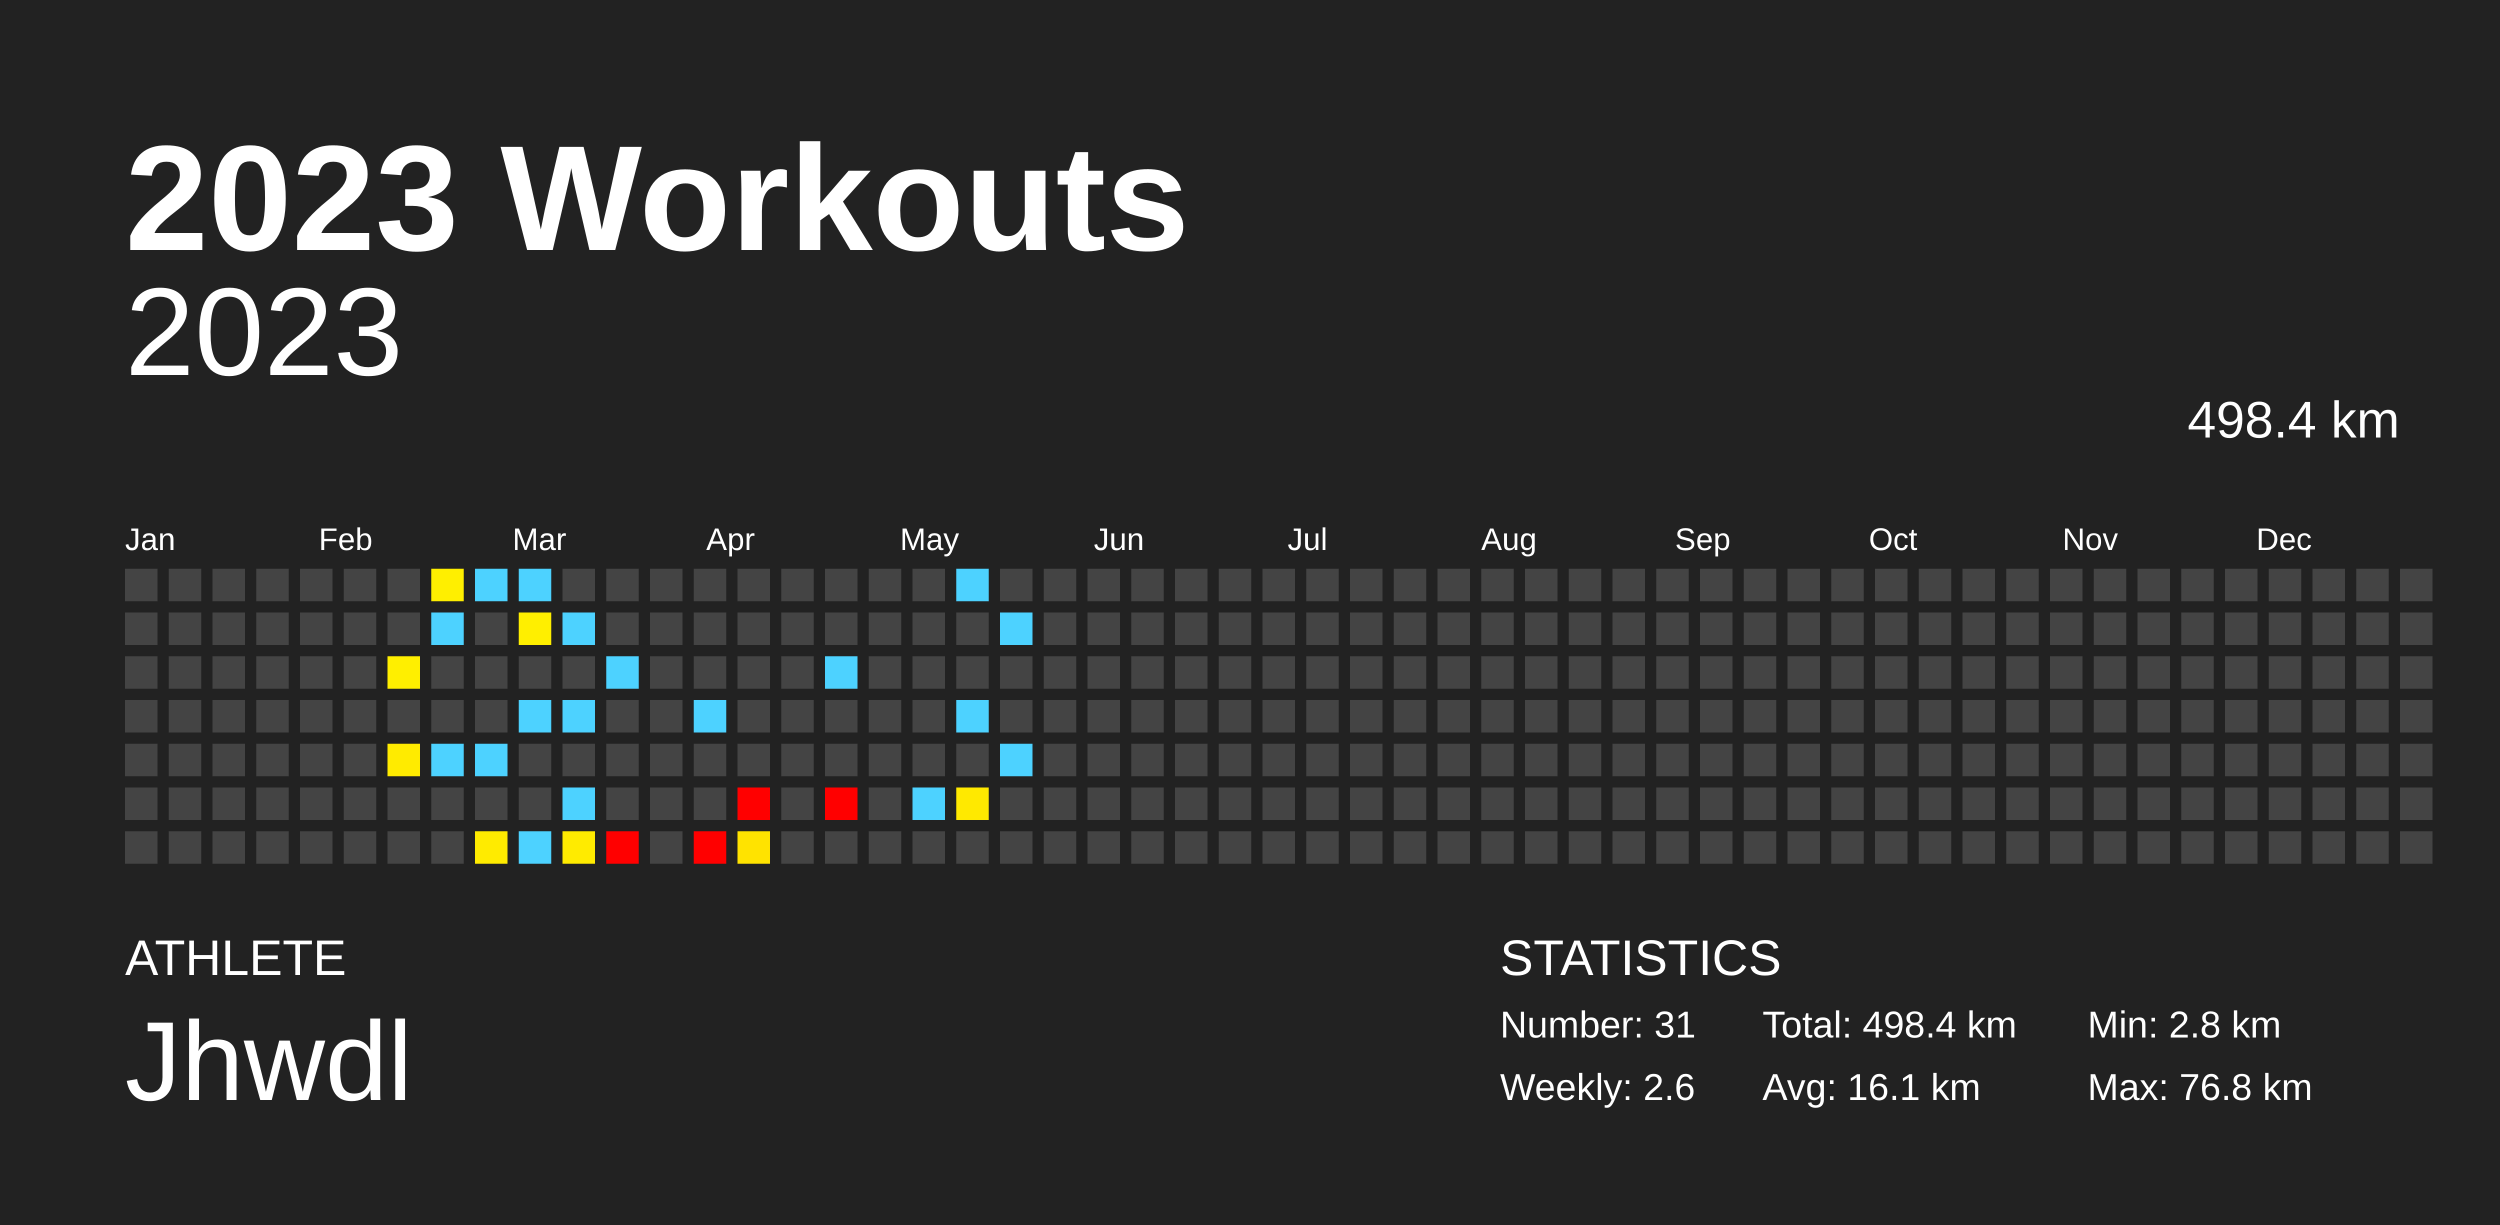
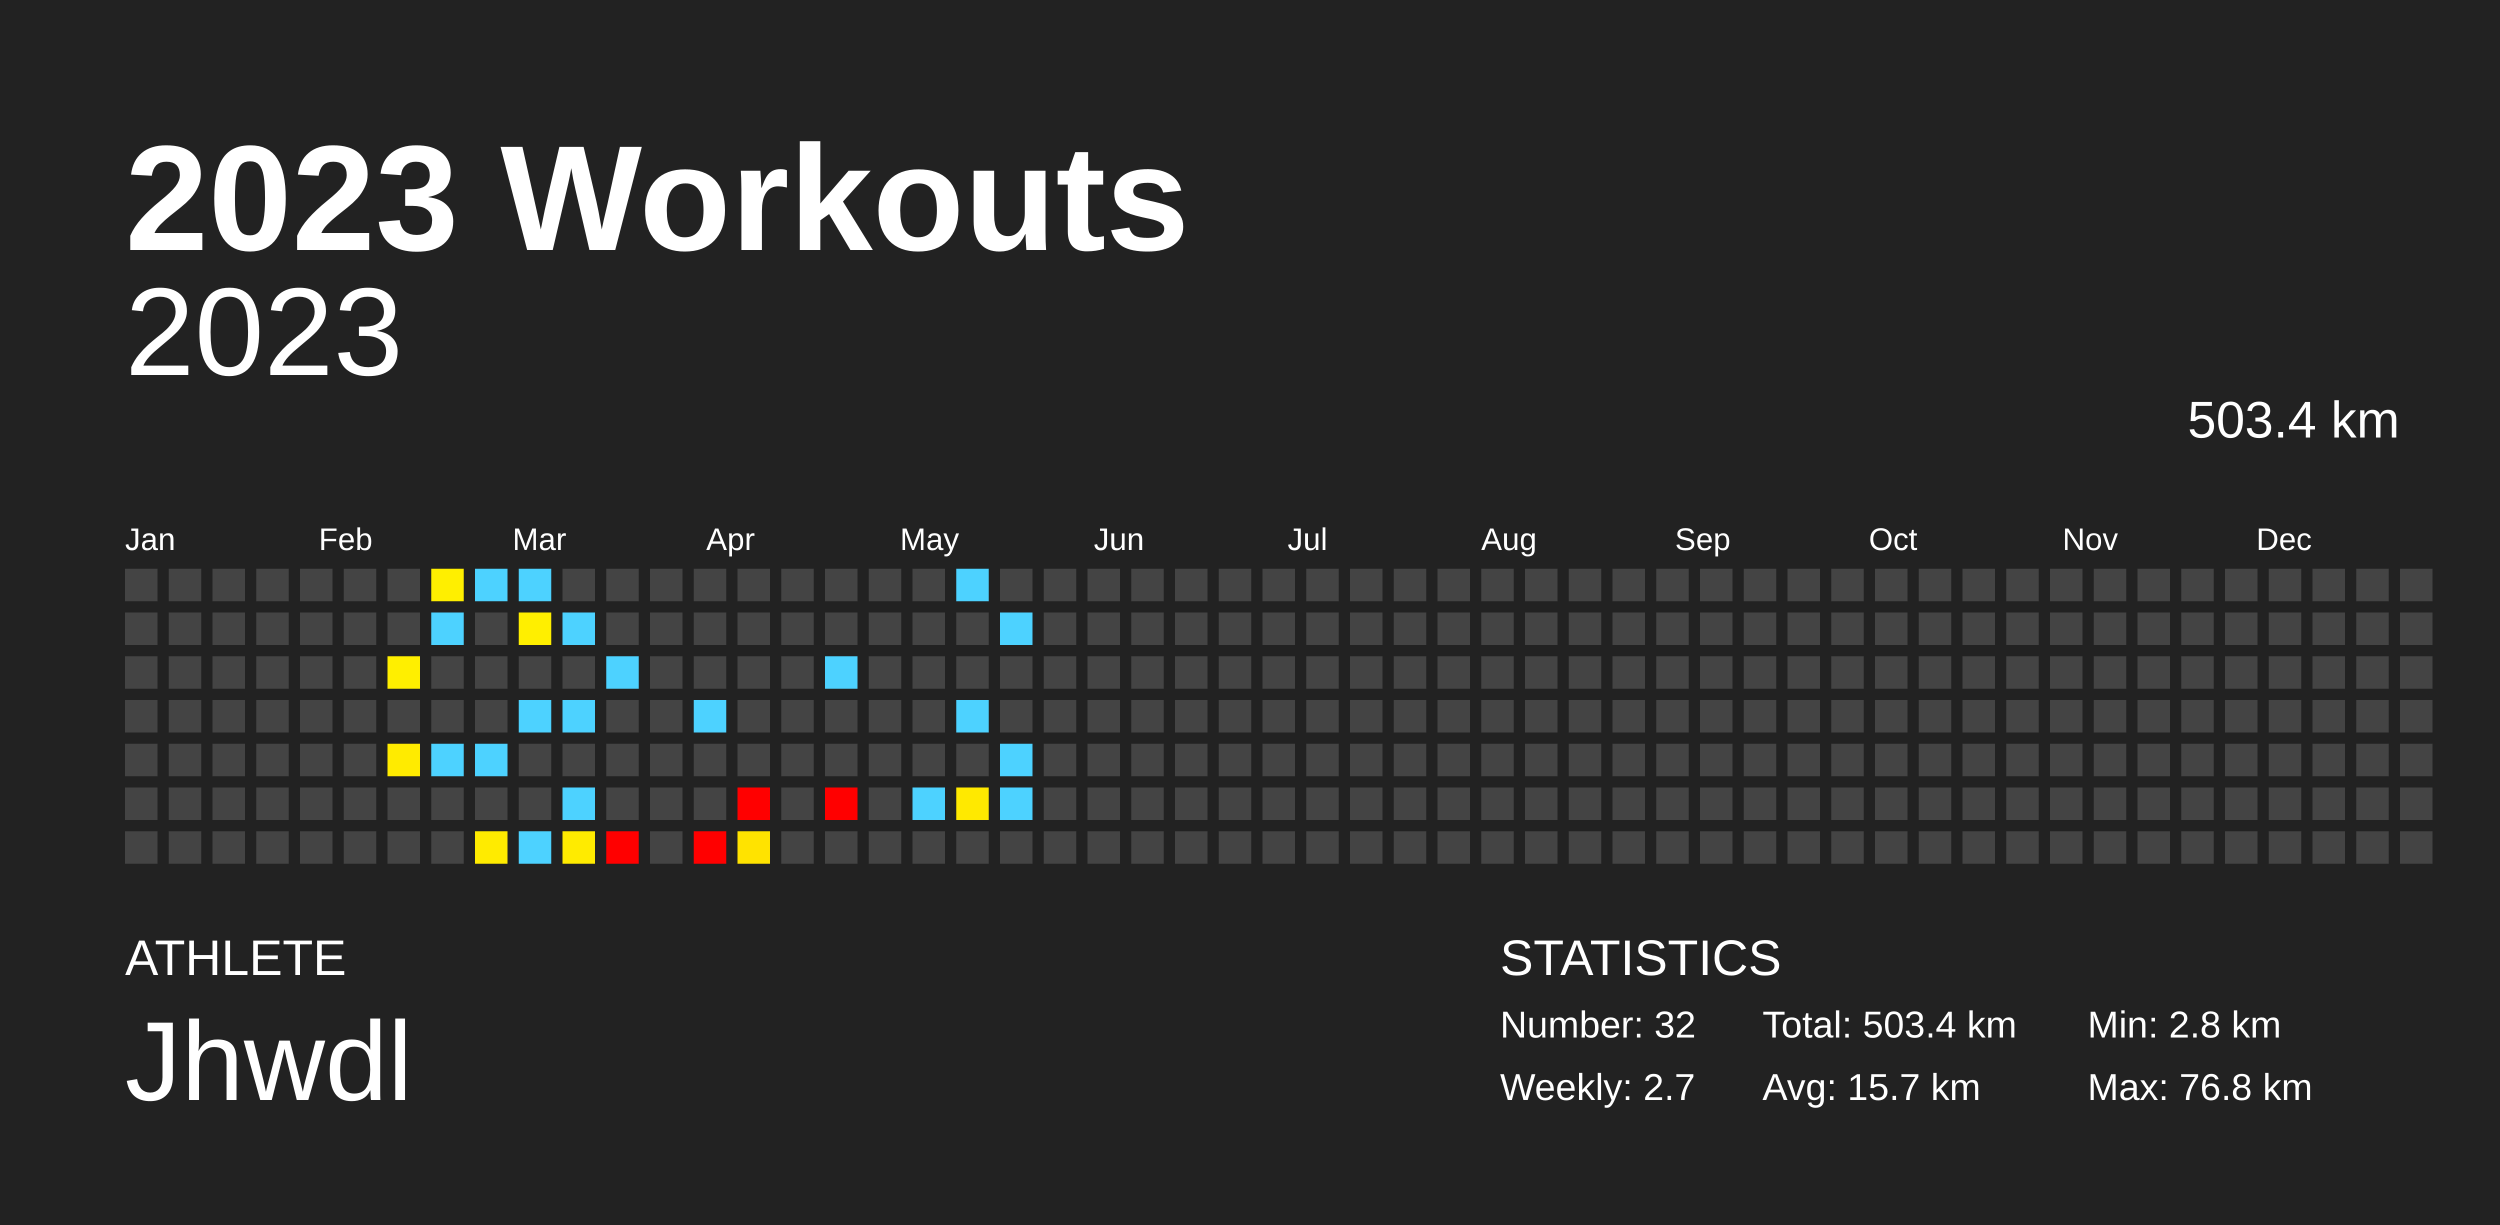
<svg xmlns="http://www.w3.org/2000/svg" baseProfile="full" height="98mm" version="1.1" viewBox="0,0,200,98" width="200mm">
  <defs />
  <rect fill="#222222" height="98" width="200" x="0" y="0" />
  <text fill="#FFFFFF" style="font-size:12px; font-family:Arial; font-weight:bold;" x="10" y="20">2023 Workouts</text>
  <text fill="#FFFFFF" style="font-size:4px; font-family:Arial" x="10" y="78">ATHLETE</text>
  <text fill="#FFFFFF" style="font-size:9px; font-family:Arial" x="10" y="88">Jhwdl</text>
  <text fill="#FFFFFF" style="font-size:4px; font-family:Arial" x="120" y="78">STATISTICS</text>
-   <text fill="#FFFFFF" style="font-size:3px; font-family:Arial" x="120" y="83">Number: 31</text>
-   <text fill="#FFFFFF" style="font-size:3px; font-family:Arial" x="120" y="88">Weekly: 2.6</text>
-   <text fill="#FFFFFF" style="font-size:3px; font-family:Arial" x="141" y="83">Total: 498.4 km</text>
-   <text fill="#FFFFFF" style="font-size:3px; font-family:Arial" x="141" y="88">Avg: 16.1 km</text>
+   <text fill="#FFFFFF" style="font-size:3px; font-family:Arial" x="120" y="83">Number: 32</text>
+   <text fill="#FFFFFF" style="font-size:3px; font-family:Arial" x="120" y="88">Weekly: 2.7</text>
+   <text fill="#FFFFFF" style="font-size:3px; font-family:Arial" x="141" y="83">Total: 503.4 km</text>
+   <text fill="#FFFFFF" style="font-size:3px; font-family:Arial" x="141" y="88">Avg: 15.7 km</text>
  <text fill="#FFFFFF" style="font-size:3px; font-family:Arial" x="167" y="83">Min: 2.8 km</text>
  <text fill="#FFFFFF" style="font-size:3px; font-family:Arial" x="167" y="88">Max: 76.8 km</text>
  <text alignment-baseline="hanging" fill="#FFFFFF" style="font-size:10.0px; font-family:Arial;" x="10" y="30">2023</text>
-   <text alignment-baseline="hanging" fill="#FFFFFF" style="font-size:4.125px; font-family:Arial;" x="175" y="35">498.4 km</text>
+   <text alignment-baseline="hanging" fill="#FFFFFF" style="font-size:4.125px; font-family:Arial;" x="175" y="35">503.4 km</text>
  <text fill="#FFFFFF" style="font-size:2.5px; font-family:Arial" x="10.0" y="44">Jan</text>
  <text fill="#FFFFFF" style="font-size:2.5px; font-family:Arial" x="25.5" y="44">Feb</text>
  <text fill="#FFFFFF" style="font-size:2.5px; font-family:Arial" x="41.0" y="44">Mar</text>
  <text fill="#FFFFFF" style="font-size:2.5px; font-family:Arial" x="56.5" y="44">Apr</text>
  <text fill="#FFFFFF" style="font-size:2.5px; font-family:Arial" x="72.0" y="44">May</text>
  <text fill="#FFFFFF" style="font-size:2.5px; font-family:Arial" x="87.5" y="44">Jun</text>
  <text fill="#FFFFFF" style="font-size:2.5px; font-family:Arial" x="103.0" y="44">Jul</text>
  <text fill="#FFFFFF" style="font-size:2.5px; font-family:Arial" x="118.5" y="44">Aug</text>
  <text fill="#FFFFFF" style="font-size:2.5px; font-family:Arial" x="134.0" y="44">Sep</text>
  <text fill="#FFFFFF" style="font-size:2.5px; font-family:Arial" x="149.5" y="44">Oct</text>
  <text fill="#FFFFFF" style="font-size:2.5px; font-family:Arial" x="165.0" y="44">Nov</text>
  <text fill="#FFFFFF" style="font-size:2.5px; font-family:Arial" x="180.5" y="44">Dec</text>
  <rect fill="#444444" height="2.6" width="2.6" x="10.0" y="45.5" />
  <rect fill="#444444" height="2.6" width="2.6" x="10.0" y="49.0" />
  <rect fill="#444444" height="2.6" width="2.6" x="10.0" y="52.5" />
  <rect fill="#444444" height="2.6" width="2.6" x="10.0" y="56.0" />
  <rect fill="#444444" height="2.6" width="2.6" x="10.0" y="59.5" />
  <rect fill="#444444" height="2.6" width="2.6" x="10.0" y="63.0" />
  <rect fill="#444444" height="2.6" width="2.6" x="10.0" y="66.5" />
  <rect fill="#444444" height="2.6" width="2.6" x="13.5" y="45.5" />
  <rect fill="#444444" height="2.6" width="2.6" x="13.5" y="49.0" />
  <rect fill="#444444" height="2.6" width="2.6" x="13.5" y="52.5" />
  <rect fill="#444444" height="2.6" width="2.6" x="13.5" y="56.0" />
  <rect fill="#444444" height="2.6" width="2.6" x="13.5" y="59.5" />
  <rect fill="#444444" height="2.6" width="2.6" x="13.5" y="63.0" />
  <rect fill="#444444" height="2.6" width="2.6" x="13.5" y="66.5" />
  <rect fill="#444444" height="2.6" width="2.6" x="17.0" y="45.5" />
  <rect fill="#444444" height="2.6" width="2.6" x="17.0" y="49.0" />
  <rect fill="#444444" height="2.6" width="2.6" x="17.0" y="52.5" />
  <rect fill="#444444" height="2.6" width="2.6" x="17.0" y="56.0" />
  <rect fill="#444444" height="2.6" width="2.6" x="17.0" y="59.5" />
  <rect fill="#444444" height="2.6" width="2.6" x="17.0" y="63.0" />
  <rect fill="#444444" height="2.6" width="2.6" x="17.0" y="66.5" />
  <rect fill="#444444" height="2.6" width="2.6" x="20.5" y="45.5" />
  <rect fill="#444444" height="2.6" width="2.6" x="20.5" y="49.0" />
  <rect fill="#444444" height="2.6" width="2.6" x="20.5" y="52.5" />
  <rect fill="#444444" height="2.6" width="2.6" x="20.5" y="56.0" />
  <rect fill="#444444" height="2.6" width="2.6" x="20.5" y="59.5" />
  <rect fill="#444444" height="2.6" width="2.6" x="20.5" y="63.0" />
  <rect fill="#444444" height="2.6" width="2.6" x="20.5" y="66.5" />
  <rect fill="#444444" height="2.6" width="2.6" x="24.0" y="45.5" />
  <rect fill="#444444" height="2.6" width="2.6" x="24.0" y="49.0" />
  <rect fill="#444444" height="2.6" width="2.6" x="24.0" y="52.5" />
  <rect fill="#444444" height="2.6" width="2.6" x="24.0" y="56.0" />
  <rect fill="#444444" height="2.6" width="2.6" x="24.0" y="59.5" />
  <rect fill="#444444" height="2.6" width="2.6" x="24.0" y="63.0" />
  <rect fill="#444444" height="2.6" width="2.6" x="24.0" y="66.5" />
  <rect fill="#444444" height="2.6" width="2.6" x="27.5" y="45.5" />
  <rect fill="#444444" height="2.6" width="2.6" x="27.5" y="49.0" />
  <rect fill="#444444" height="2.6" width="2.6" x="27.5" y="52.5" />
  <rect fill="#444444" height="2.6" width="2.6" x="27.5" y="56.0" />
  <rect fill="#444444" height="2.6" width="2.6" x="27.5" y="59.5" />
  <rect fill="#444444" height="2.6" width="2.6" x="27.5" y="63.0" />
  <rect fill="#444444" height="2.6" width="2.6" x="27.5" y="66.5" />
  <rect fill="#444444" height="2.6" width="2.6" x="31.0" y="45.5" />
  <rect fill="#444444" height="2.6" width="2.6" x="31.0" y="49.0" />
  <rect fill="#ffef00" height="2.6" width="2.6" x="31.0" y="52.5" />
  <rect fill="#444444" height="2.6" width="2.6" x="31.0" y="56.0" />
  <rect fill="#ffeb00" height="2.6" width="2.6" x="31.0" y="59.5" />
  <rect fill="#444444" height="2.6" width="2.6" x="31.0" y="63.0" />
  <rect fill="#444444" height="2.6" width="2.6" x="31.0" y="66.5" />
  <rect fill="#ffef00" height="2.6" width="2.6" x="34.5" y="45.5" />
  <rect fill="#4dd2ff" height="2.6" width="2.6" x="34.5" y="49.0" />
  <rect fill="#444444" height="2.6" width="2.6" x="34.5" y="52.5" />
  <rect fill="#444444" height="2.6" width="2.6" x="34.5" y="56.0" />
  <rect fill="#4dd2ff" height="2.6" width="2.6" x="34.5" y="59.5" />
  <rect fill="#444444" height="2.6" width="2.6" x="34.5" y="63.0" />
  <rect fill="#444444" height="2.6" width="2.6" x="34.5" y="66.5" />
  <rect fill="#4dd2ff" height="2.6" width="2.6" x="38.0" y="45.5" />
  <rect fill="#444444" height="2.6" width="2.6" x="38.0" y="49.0" />
  <rect fill="#444444" height="2.6" width="2.6" x="38.0" y="52.5" />
  <rect fill="#444444" height="2.6" width="2.6" x="38.0" y="56.0" />
  <rect fill="#4dd2ff" height="2.6" width="2.6" x="38.0" y="59.5" />
  <rect fill="#444444" height="2.6" width="2.6" x="38.0" y="63.0" />
  <rect fill="#ffeb00" height="2.6" width="2.6" x="38.0" y="66.5" />
  <rect fill="#4dd2ff" height="2.6" width="2.6" x="41.5" y="45.5" />
  <rect fill="#ffef00" height="2.6" width="2.6" x="41.5" y="49.0" />
  <rect fill="#444444" height="2.6" width="2.6" x="41.5" y="52.5" />
  <rect fill="#4dd2ff" height="2.6" width="2.6" x="41.5" y="56.0" />
  <rect fill="#444444" height="2.6" width="2.6" x="41.5" y="59.5" />
  <rect fill="#444444" height="2.6" width="2.6" x="41.5" y="63.0" />
  <rect fill="#4dd2ff" height="2.6" width="2.6" x="41.5" y="66.5" />
  <rect fill="#444444" height="2.6" width="2.6" x="45.0" y="45.5" />
  <rect fill="#4dd2ff" height="2.6" width="2.6" x="45.0" y="49.0" />
  <rect fill="#444444" height="2.6" width="2.6" x="45.0" y="52.5" />
  <rect fill="#4dd2ff" height="2.6" width="2.6" x="45.0" y="56.0" />
  <rect fill="#444444" height="2.6" width="2.6" x="45.0" y="59.5" />
  <rect fill="#4dd2ff" height="2.6" width="2.6" x="45.0" y="63.0" />
  <rect fill="#ffeb00" height="2.6" width="2.6" x="45.0" y="66.5" />
  <rect fill="#444444" height="2.6" width="2.6" x="48.5" y="45.5" />
  <rect fill="#444444" height="2.6" width="2.6" x="48.5" y="49.0" />
  <rect fill="#4dd2ff" height="2.6" width="2.6" x="48.5" y="52.5" />
  <rect fill="#444444" height="2.6" width="2.6" x="48.5" y="56.0" />
  <rect fill="#444444" height="2.6" width="2.6" x="48.5" y="59.5" />
  <rect fill="#444444" height="2.6" width="2.6" x="48.5" y="63.0" />
  <rect fill="red" height="2.6" width="2.6" x="48.5" y="66.5" />
  <rect fill="#444444" height="2.6" width="2.6" x="52.0" y="45.5" />
  <rect fill="#444444" height="2.6" width="2.6" x="52.0" y="49.0" />
  <rect fill="#444444" height="2.6" width="2.6" x="52.0" y="52.5" />
  <rect fill="#444444" height="2.6" width="2.6" x="52.0" y="56.0" />
  <rect fill="#444444" height="2.6" width="2.6" x="52.0" y="59.5" />
  <rect fill="#444444" height="2.6" width="2.6" x="52.0" y="63.0" />
  <rect fill="#444444" height="2.6" width="2.6" x="52.0" y="66.5" />
  <rect fill="#444444" height="2.6" width="2.6" x="55.5" y="45.5" />
  <rect fill="#444444" height="2.6" width="2.6" x="55.5" y="49.0" />
  <rect fill="#444444" height="2.6" width="2.6" x="55.5" y="52.5" />
  <rect fill="#4dd2ff" height="2.6" width="2.6" x="55.5" y="56.0" />
  <rect fill="#444444" height="2.6" width="2.6" x="55.5" y="59.5" />
  <rect fill="#444444" height="2.6" width="2.6" x="55.5" y="63.0" />
  <rect fill="red" height="2.6" width="2.6" x="55.5" y="66.5" />
  <rect fill="#444444" height="2.6" width="2.6" x="59.0" y="45.5" />
  <rect fill="#444444" height="2.6" width="2.6" x="59.0" y="49.0" />
  <rect fill="#444444" height="2.6" width="2.6" x="59.0" y="52.5" />
  <rect fill="#444444" height="2.6" width="2.6" x="59.0" y="56.0" />
  <rect fill="#444444" height="2.6" width="2.6" x="59.0" y="59.5" />
  <rect fill="red" height="2.6" width="2.6" x="59.0" y="63.0" />
  <rect fill="#ffe300" height="2.6" width="2.6" x="59.0" y="66.5" />
  <rect fill="#444444" height="2.6" width="2.6" x="62.5" y="45.5" />
  <rect fill="#444444" height="2.6" width="2.6" x="62.5" y="49.0" />
  <rect fill="#444444" height="2.6" width="2.6" x="62.5" y="52.5" />
  <rect fill="#444444" height="2.6" width="2.6" x="62.5" y="56.0" />
  <rect fill="#444444" height="2.6" width="2.6" x="62.5" y="59.5" />
  <rect fill="#444444" height="2.6" width="2.6" x="62.5" y="63.0" />
  <rect fill="#444444" height="2.6" width="2.6" x="62.5" y="66.5" />
  <rect fill="#444444" height="2.6" width="2.6" x="66.0" y="45.5" />
  <rect fill="#444444" height="2.6" width="2.6" x="66.0" y="49.0" />
  <rect fill="#4dd2ff" height="2.6" width="2.6" x="66.0" y="52.5" />
  <rect fill="#444444" height="2.6" width="2.6" x="66.0" y="56.0" />
  <rect fill="#444444" height="2.6" width="2.6" x="66.0" y="59.5" />
  <rect fill="red" height="2.6" width="2.6" x="66.0" y="63.0" />
  <rect fill="#444444" height="2.6" width="2.6" x="66.0" y="66.5" />
  <rect fill="#444444" height="2.6" width="2.6" x="69.5" y="45.5" />
  <rect fill="#444444" height="2.6" width="2.6" x="69.5" y="49.0" />
  <rect fill="#444444" height="2.6" width="2.6" x="69.5" y="52.5" />
  <rect fill="#444444" height="2.6" width="2.6" x="69.5" y="56.0" />
  <rect fill="#444444" height="2.6" width="2.6" x="69.5" y="59.5" />
  <rect fill="#444444" height="2.6" width="2.6" x="69.5" y="63.0" />
  <rect fill="#444444" height="2.6" width="2.6" x="69.5" y="66.5" />
  <rect fill="#444444" height="2.6" width="2.6" x="73.0" y="45.5" />
  <rect fill="#444444" height="2.6" width="2.6" x="73.0" y="49.0" />
  <rect fill="#444444" height="2.6" width="2.6" x="73.0" y="52.5" />
  <rect fill="#444444" height="2.6" width="2.6" x="73.0" y="56.0" />
  <rect fill="#444444" height="2.6" width="2.6" x="73.0" y="59.5" />
  <rect fill="#4dd2ff" height="2.6" width="2.6" x="73.0" y="63.0" />
  <rect fill="#444444" height="2.6" width="2.6" x="73.0" y="66.5" />
  <rect fill="#4dd2ff" height="2.6" width="2.6" x="76.5" y="45.5" />
  <rect fill="#444444" height="2.6" width="2.6" x="76.5" y="49.0" />
  <rect fill="#444444" height="2.6" width="2.6" x="76.5" y="52.5" />
  <rect fill="#4dd2ff" height="2.6" width="2.6" x="76.5" y="56.0" />
  <rect fill="#444444" height="2.6" width="2.6" x="76.5" y="59.5" />
  <rect fill="#ffe900" height="2.6" width="2.6" x="76.5" y="63.0" />
  <rect fill="#444444" height="2.6" width="2.6" x="76.5" y="66.5" />
  <rect fill="#444444" height="2.6" width="2.6" x="80.0" y="45.5" />
  <rect fill="#4dd2ff" height="2.6" width="2.6" x="80.0" y="49.0" />
  <rect fill="#444444" height="2.6" width="2.6" x="80.0" y="52.5" />
  <rect fill="#444444" height="2.6" width="2.6" x="80.0" y="56.0" />
  <rect fill="#4dd2ff" height="2.6" width="2.6" x="80.0" y="59.5" />
-   <rect fill="#444444" height="2.6" width="2.6" x="80.0" y="63.0" />
+   <rect fill="#4dd2ff" height="2.6" width="2.6" x="80.0" y="63.0" />
  <rect fill="#444444" height="2.6" width="2.6" x="80.0" y="66.5" />
  <rect fill="#444444" height="2.6" width="2.6" x="83.5" y="45.5" />
  <rect fill="#444444" height="2.6" width="2.6" x="83.5" y="49.0" />
  <rect fill="#444444" height="2.6" width="2.6" x="83.5" y="52.5" />
  <rect fill="#444444" height="2.6" width="2.6" x="83.5" y="56.0" />
  <rect fill="#444444" height="2.6" width="2.6" x="83.5" y="59.5" />
  <rect fill="#444444" height="2.6" width="2.6" x="83.5" y="63.0" />
  <rect fill="#444444" height="2.6" width="2.6" x="83.5" y="66.5" />
  <rect fill="#444444" height="2.6" width="2.6" x="87.0" y="45.5" />
  <rect fill="#444444" height="2.6" width="2.6" x="87.0" y="49.0" />
  <rect fill="#444444" height="2.6" width="2.6" x="87.0" y="52.5" />
  <rect fill="#444444" height="2.6" width="2.6" x="87.0" y="56.0" />
  <rect fill="#444444" height="2.6" width="2.6" x="87.0" y="59.5" />
  <rect fill="#444444" height="2.6" width="2.6" x="87.0" y="63.0" />
  <rect fill="#444444" height="2.6" width="2.6" x="87.0" y="66.5" />
  <rect fill="#444444" height="2.6" width="2.6" x="90.5" y="45.5" />
  <rect fill="#444444" height="2.6" width="2.6" x="90.5" y="49.0" />
  <rect fill="#444444" height="2.6" width="2.6" x="90.5" y="52.5" />
  <rect fill="#444444" height="2.6" width="2.6" x="90.5" y="56.0" />
  <rect fill="#444444" height="2.6" width="2.6" x="90.5" y="59.5" />
  <rect fill="#444444" height="2.6" width="2.6" x="90.5" y="63.0" />
  <rect fill="#444444" height="2.6" width="2.6" x="90.5" y="66.5" />
  <rect fill="#444444" height="2.6" width="2.6" x="94.0" y="45.5" />
  <rect fill="#444444" height="2.6" width="2.6" x="94.0" y="49.0" />
  <rect fill="#444444" height="2.6" width="2.6" x="94.0" y="52.5" />
  <rect fill="#444444" height="2.6" width="2.6" x="94.0" y="56.0" />
  <rect fill="#444444" height="2.6" width="2.6" x="94.0" y="59.5" />
  <rect fill="#444444" height="2.6" width="2.6" x="94.0" y="63.0" />
  <rect fill="#444444" height="2.6" width="2.6" x="94.0" y="66.5" />
  <rect fill="#444444" height="2.6" width="2.6" x="97.5" y="45.5" />
  <rect fill="#444444" height="2.6" width="2.6" x="97.5" y="49.0" />
  <rect fill="#444444" height="2.6" width="2.6" x="97.5" y="52.5" />
  <rect fill="#444444" height="2.6" width="2.6" x="97.5" y="56.0" />
  <rect fill="#444444" height="2.6" width="2.6" x="97.5" y="59.5" />
  <rect fill="#444444" height="2.6" width="2.6" x="97.5" y="63.0" />
  <rect fill="#444444" height="2.6" width="2.6" x="97.5" y="66.5" />
  <rect fill="#444444" height="2.6" width="2.6" x="101.0" y="45.5" />
  <rect fill="#444444" height="2.6" width="2.6" x="101.0" y="49.0" />
  <rect fill="#444444" height="2.6" width="2.6" x="101.0" y="52.5" />
  <rect fill="#444444" height="2.6" width="2.6" x="101.0" y="56.0" />
  <rect fill="#444444" height="2.6" width="2.6" x="101.0" y="59.5" />
  <rect fill="#444444" height="2.6" width="2.6" x="101.0" y="63.0" />
  <rect fill="#444444" height="2.6" width="2.6" x="101.0" y="66.5" />
  <rect fill="#444444" height="2.6" width="2.6" x="104.5" y="45.5" />
  <rect fill="#444444" height="2.6" width="2.6" x="104.5" y="49.0" />
  <rect fill="#444444" height="2.6" width="2.6" x="104.5" y="52.5" />
  <rect fill="#444444" height="2.6" width="2.6" x="104.5" y="56.0" />
  <rect fill="#444444" height="2.6" width="2.6" x="104.5" y="59.5" />
  <rect fill="#444444" height="2.6" width="2.6" x="104.5" y="63.0" />
  <rect fill="#444444" height="2.6" width="2.6" x="104.5" y="66.5" />
  <rect fill="#444444" height="2.6" width="2.6" x="108.0" y="45.5" />
  <rect fill="#444444" height="2.6" width="2.6" x="108.0" y="49.0" />
  <rect fill="#444444" height="2.6" width="2.6" x="108.0" y="52.5" />
  <rect fill="#444444" height="2.6" width="2.6" x="108.0" y="56.0" />
  <rect fill="#444444" height="2.6" width="2.6" x="108.0" y="59.5" />
  <rect fill="#444444" height="2.6" width="2.6" x="108.0" y="63.0" />
  <rect fill="#444444" height="2.6" width="2.6" x="108.0" y="66.5" />
  <rect fill="#444444" height="2.6" width="2.6" x="111.5" y="45.5" />
  <rect fill="#444444" height="2.6" width="2.6" x="111.5" y="49.0" />
  <rect fill="#444444" height="2.6" width="2.6" x="111.5" y="52.5" />
  <rect fill="#444444" height="2.6" width="2.6" x="111.5" y="56.0" />
  <rect fill="#444444" height="2.6" width="2.6" x="111.5" y="59.5" />
  <rect fill="#444444" height="2.6" width="2.6" x="111.5" y="63.0" />
  <rect fill="#444444" height="2.6" width="2.6" x="111.5" y="66.5" />
  <rect fill="#444444" height="2.6" width="2.6" x="115.0" y="45.5" />
  <rect fill="#444444" height="2.6" width="2.6" x="115.0" y="49.0" />
  <rect fill="#444444" height="2.6" width="2.6" x="115.0" y="52.5" />
  <rect fill="#444444" height="2.6" width="2.6" x="115.0" y="56.0" />
  <rect fill="#444444" height="2.6" width="2.6" x="115.0" y="59.5" />
  <rect fill="#444444" height="2.6" width="2.6" x="115.0" y="63.0" />
  <rect fill="#444444" height="2.6" width="2.6" x="115.0" y="66.5" />
  <rect fill="#444444" height="2.6" width="2.6" x="118.5" y="45.5" />
  <rect fill="#444444" height="2.6" width="2.6" x="118.5" y="49.0" />
  <rect fill="#444444" height="2.6" width="2.6" x="118.5" y="52.5" />
  <rect fill="#444444" height="2.6" width="2.6" x="118.5" y="56.0" />
  <rect fill="#444444" height="2.6" width="2.6" x="118.5" y="59.5" />
  <rect fill="#444444" height="2.6" width="2.6" x="118.5" y="63.0" />
  <rect fill="#444444" height="2.6" width="2.6" x="118.5" y="66.5" />
  <rect fill="#444444" height="2.6" width="2.6" x="122.0" y="45.5" />
  <rect fill="#444444" height="2.6" width="2.6" x="122.0" y="49.0" />
  <rect fill="#444444" height="2.6" width="2.6" x="122.0" y="52.5" />
  <rect fill="#444444" height="2.6" width="2.6" x="122.0" y="56.0" />
  <rect fill="#444444" height="2.6" width="2.6" x="122.0" y="59.5" />
  <rect fill="#444444" height="2.6" width="2.6" x="122.0" y="63.0" />
  <rect fill="#444444" height="2.6" width="2.6" x="122.0" y="66.5" />
  <rect fill="#444444" height="2.6" width="2.6" x="125.5" y="45.5" />
  <rect fill="#444444" height="2.6" width="2.6" x="125.5" y="49.0" />
  <rect fill="#444444" height="2.6" width="2.6" x="125.5" y="52.5" />
  <rect fill="#444444" height="2.6" width="2.6" x="125.5" y="56.0" />
  <rect fill="#444444" height="2.6" width="2.6" x="125.5" y="59.5" />
  <rect fill="#444444" height="2.6" width="2.6" x="125.5" y="63.0" />
  <rect fill="#444444" height="2.6" width="2.6" x="125.5" y="66.5" />
  <rect fill="#444444" height="2.6" width="2.6" x="129.0" y="45.5" />
  <rect fill="#444444" height="2.6" width="2.6" x="129.0" y="49.0" />
  <rect fill="#444444" height="2.6" width="2.6" x="129.0" y="52.5" />
  <rect fill="#444444" height="2.6" width="2.6" x="129.0" y="56.0" />
  <rect fill="#444444" height="2.6" width="2.6" x="129.0" y="59.5" />
  <rect fill="#444444" height="2.6" width="2.6" x="129.0" y="63.0" />
  <rect fill="#444444" height="2.6" width="2.6" x="129.0" y="66.5" />
  <rect fill="#444444" height="2.6" width="2.6" x="132.5" y="45.5" />
  <rect fill="#444444" height="2.6" width="2.6" x="132.5" y="49.0" />
  <rect fill="#444444" height="2.6" width="2.6" x="132.5" y="52.5" />
  <rect fill="#444444" height="2.6" width="2.6" x="132.5" y="56.0" />
  <rect fill="#444444" height="2.6" width="2.6" x="132.5" y="59.5" />
  <rect fill="#444444" height="2.6" width="2.6" x="132.5" y="63.0" />
  <rect fill="#444444" height="2.6" width="2.6" x="132.5" y="66.5" />
  <rect fill="#444444" height="2.6" width="2.6" x="136.0" y="45.5" />
  <rect fill="#444444" height="2.6" width="2.6" x="136.0" y="49.0" />
  <rect fill="#444444" height="2.6" width="2.6" x="136.0" y="52.5" />
  <rect fill="#444444" height="2.6" width="2.6" x="136.0" y="56.0" />
  <rect fill="#444444" height="2.6" width="2.6" x="136.0" y="59.5" />
  <rect fill="#444444" height="2.6" width="2.6" x="136.0" y="63.0" />
  <rect fill="#444444" height="2.6" width="2.6" x="136.0" y="66.5" />
  <rect fill="#444444" height="2.6" width="2.6" x="139.5" y="45.5" />
  <rect fill="#444444" height="2.6" width="2.6" x="139.5" y="49.0" />
  <rect fill="#444444" height="2.6" width="2.6" x="139.5" y="52.5" />
  <rect fill="#444444" height="2.6" width="2.6" x="139.5" y="56.0" />
  <rect fill="#444444" height="2.6" width="2.6" x="139.5" y="59.5" />
  <rect fill="#444444" height="2.6" width="2.6" x="139.5" y="63.0" />
  <rect fill="#444444" height="2.6" width="2.6" x="139.5" y="66.5" />
  <rect fill="#444444" height="2.6" width="2.6" x="143.0" y="45.5" />
  <rect fill="#444444" height="2.6" width="2.6" x="143.0" y="49.0" />
  <rect fill="#444444" height="2.6" width="2.6" x="143.0" y="52.5" />
  <rect fill="#444444" height="2.6" width="2.6" x="143.0" y="56.0" />
  <rect fill="#444444" height="2.6" width="2.6" x="143.0" y="59.5" />
  <rect fill="#444444" height="2.6" width="2.6" x="143.0" y="63.0" />
  <rect fill="#444444" height="2.6" width="2.6" x="143.0" y="66.5" />
  <rect fill="#444444" height="2.6" width="2.6" x="146.5" y="45.5" />
  <rect fill="#444444" height="2.6" width="2.6" x="146.5" y="49.0" />
  <rect fill="#444444" height="2.6" width="2.6" x="146.5" y="52.5" />
  <rect fill="#444444" height="2.6" width="2.6" x="146.5" y="56.0" />
  <rect fill="#444444" height="2.6" width="2.6" x="146.5" y="59.5" />
  <rect fill="#444444" height="2.6" width="2.6" x="146.5" y="63.0" />
  <rect fill="#444444" height="2.6" width="2.6" x="146.5" y="66.5" />
  <rect fill="#444444" height="2.6" width="2.6" x="150.0" y="45.5" />
  <rect fill="#444444" height="2.6" width="2.6" x="150.0" y="49.0" />
  <rect fill="#444444" height="2.6" width="2.6" x="150.0" y="52.5" />
  <rect fill="#444444" height="2.6" width="2.6" x="150.0" y="56.0" />
  <rect fill="#444444" height="2.6" width="2.6" x="150.0" y="59.5" />
  <rect fill="#444444" height="2.6" width="2.6" x="150.0" y="63.0" />
  <rect fill="#444444" height="2.6" width="2.6" x="150.0" y="66.5" />
  <rect fill="#444444" height="2.6" width="2.6" x="153.5" y="45.5" />
  <rect fill="#444444" height="2.6" width="2.6" x="153.5" y="49.0" />
  <rect fill="#444444" height="2.6" width="2.6" x="153.5" y="52.5" />
  <rect fill="#444444" height="2.6" width="2.6" x="153.5" y="56.0" />
  <rect fill="#444444" height="2.6" width="2.6" x="153.5" y="59.5" />
  <rect fill="#444444" height="2.6" width="2.6" x="153.5" y="63.0" />
  <rect fill="#444444" height="2.6" width="2.6" x="153.5" y="66.5" />
  <rect fill="#444444" height="2.6" width="2.6" x="157.0" y="45.5" />
  <rect fill="#444444" height="2.6" width="2.6" x="157.0" y="49.0" />
  <rect fill="#444444" height="2.6" width="2.6" x="157.0" y="52.5" />
  <rect fill="#444444" height="2.6" width="2.6" x="157.0" y="56.0" />
  <rect fill="#444444" height="2.6" width="2.6" x="157.0" y="59.5" />
  <rect fill="#444444" height="2.6" width="2.6" x="157.0" y="63.0" />
  <rect fill="#444444" height="2.6" width="2.6" x="157.0" y="66.5" />
  <rect fill="#444444" height="2.6" width="2.6" x="160.5" y="45.5" />
  <rect fill="#444444" height="2.6" width="2.6" x="160.5" y="49.0" />
  <rect fill="#444444" height="2.6" width="2.6" x="160.5" y="52.5" />
  <rect fill="#444444" height="2.6" width="2.6" x="160.5" y="56.0" />
  <rect fill="#444444" height="2.6" width="2.6" x="160.5" y="59.5" />
  <rect fill="#444444" height="2.6" width="2.6" x="160.5" y="63.0" />
  <rect fill="#444444" height="2.6" width="2.6" x="160.5" y="66.5" />
  <rect fill="#444444" height="2.6" width="2.6" x="164.0" y="45.5" />
  <rect fill="#444444" height="2.6" width="2.6" x="164.0" y="49.0" />
  <rect fill="#444444" height="2.6" width="2.6" x="164.0" y="52.5" />
  <rect fill="#444444" height="2.6" width="2.6" x="164.0" y="56.0" />
  <rect fill="#444444" height="2.6" width="2.6" x="164.0" y="59.5" />
  <rect fill="#444444" height="2.6" width="2.6" x="164.0" y="63.0" />
  <rect fill="#444444" height="2.6" width="2.6" x="164.0" y="66.5" />
  <rect fill="#444444" height="2.6" width="2.6" x="167.5" y="45.5" />
  <rect fill="#444444" height="2.6" width="2.6" x="167.5" y="49.0" />
  <rect fill="#444444" height="2.6" width="2.6" x="167.5" y="52.5" />
  <rect fill="#444444" height="2.6" width="2.6" x="167.5" y="56.0" />
  <rect fill="#444444" height="2.6" width="2.6" x="167.5" y="59.5" />
  <rect fill="#444444" height="2.6" width="2.6" x="167.5" y="63.0" />
  <rect fill="#444444" height="2.6" width="2.6" x="167.5" y="66.5" />
  <rect fill="#444444" height="2.6" width="2.6" x="171.0" y="45.5" />
  <rect fill="#444444" height="2.6" width="2.6" x="171.0" y="49.0" />
  <rect fill="#444444" height="2.6" width="2.6" x="171.0" y="52.5" />
  <rect fill="#444444" height="2.6" width="2.6" x="171.0" y="56.0" />
  <rect fill="#444444" height="2.6" width="2.6" x="171.0" y="59.5" />
  <rect fill="#444444" height="2.6" width="2.6" x="171.0" y="63.0" />
  <rect fill="#444444" height="2.6" width="2.6" x="171.0" y="66.5" />
  <rect fill="#444444" height="2.6" width="2.6" x="174.5" y="45.5" />
  <rect fill="#444444" height="2.6" width="2.6" x="174.5" y="49.0" />
  <rect fill="#444444" height="2.6" width="2.6" x="174.5" y="52.5" />
  <rect fill="#444444" height="2.6" width="2.6" x="174.5" y="56.0" />
  <rect fill="#444444" height="2.6" width="2.6" x="174.5" y="59.5" />
  <rect fill="#444444" height="2.6" width="2.6" x="174.5" y="63.0" />
  <rect fill="#444444" height="2.6" width="2.6" x="174.5" y="66.5" />
  <rect fill="#444444" height="2.6" width="2.6" x="178.0" y="45.5" />
  <rect fill="#444444" height="2.6" width="2.6" x="178.0" y="49.0" />
  <rect fill="#444444" height="2.6" width="2.6" x="178.0" y="52.5" />
  <rect fill="#444444" height="2.6" width="2.6" x="178.0" y="56.0" />
  <rect fill="#444444" height="2.6" width="2.6" x="178.0" y="59.5" />
  <rect fill="#444444" height="2.6" width="2.6" x="178.0" y="63.0" />
  <rect fill="#444444" height="2.6" width="2.6" x="178.0" y="66.5" />
  <rect fill="#444444" height="2.6" width="2.6" x="181.5" y="45.5" />
  <rect fill="#444444" height="2.6" width="2.6" x="181.5" y="49.0" />
  <rect fill="#444444" height="2.6" width="2.6" x="181.5" y="52.5" />
  <rect fill="#444444" height="2.6" width="2.6" x="181.5" y="56.0" />
  <rect fill="#444444" height="2.6" width="2.6" x="181.5" y="59.5" />
  <rect fill="#444444" height="2.6" width="2.6" x="181.5" y="63.0" />
  <rect fill="#444444" height="2.6" width="2.6" x="181.5" y="66.5" />
  <rect fill="#444444" height="2.6" width="2.6" x="185.0" y="45.5" />
  <rect fill="#444444" height="2.6" width="2.6" x="185.0" y="49.0" />
  <rect fill="#444444" height="2.6" width="2.6" x="185.0" y="52.5" />
  <rect fill="#444444" height="2.6" width="2.6" x="185.0" y="56.0" />
  <rect fill="#444444" height="2.6" width="2.6" x="185.0" y="59.5" />
  <rect fill="#444444" height="2.6" width="2.6" x="185.0" y="63.0" />
  <rect fill="#444444" height="2.6" width="2.6" x="185.0" y="66.5" />
  <rect fill="#444444" height="2.6" width="2.6" x="188.5" y="45.5" />
  <rect fill="#444444" height="2.6" width="2.6" x="188.5" y="49.0" />
  <rect fill="#444444" height="2.6" width="2.6" x="188.5" y="52.5" />
  <rect fill="#444444" height="2.6" width="2.6" x="188.5" y="56.0" />
  <rect fill="#444444" height="2.6" width="2.6" x="188.5" y="59.5" />
  <rect fill="#444444" height="2.6" width="2.6" x="188.5" y="63.0" />
  <rect fill="#444444" height="2.6" width="2.6" x="188.5" y="66.5" />
  <rect fill="#444444" height="2.6" width="2.6" x="192.0" y="45.5" />
  <rect fill="#444444" height="2.6" width="2.6" x="192.0" y="49.0" />
  <rect fill="#444444" height="2.6" width="2.6" x="192.0" y="52.5" />
  <rect fill="#444444" height="2.6" width="2.6" x="192.0" y="56.0" />
  <rect fill="#444444" height="2.6" width="2.6" x="192.0" y="59.5" />
  <rect fill="#444444" height="2.6" width="2.6" x="192.0" y="63.0" />
  <rect fill="#444444" height="2.6" width="2.6" x="192.0" y="66.5" />
</svg>
